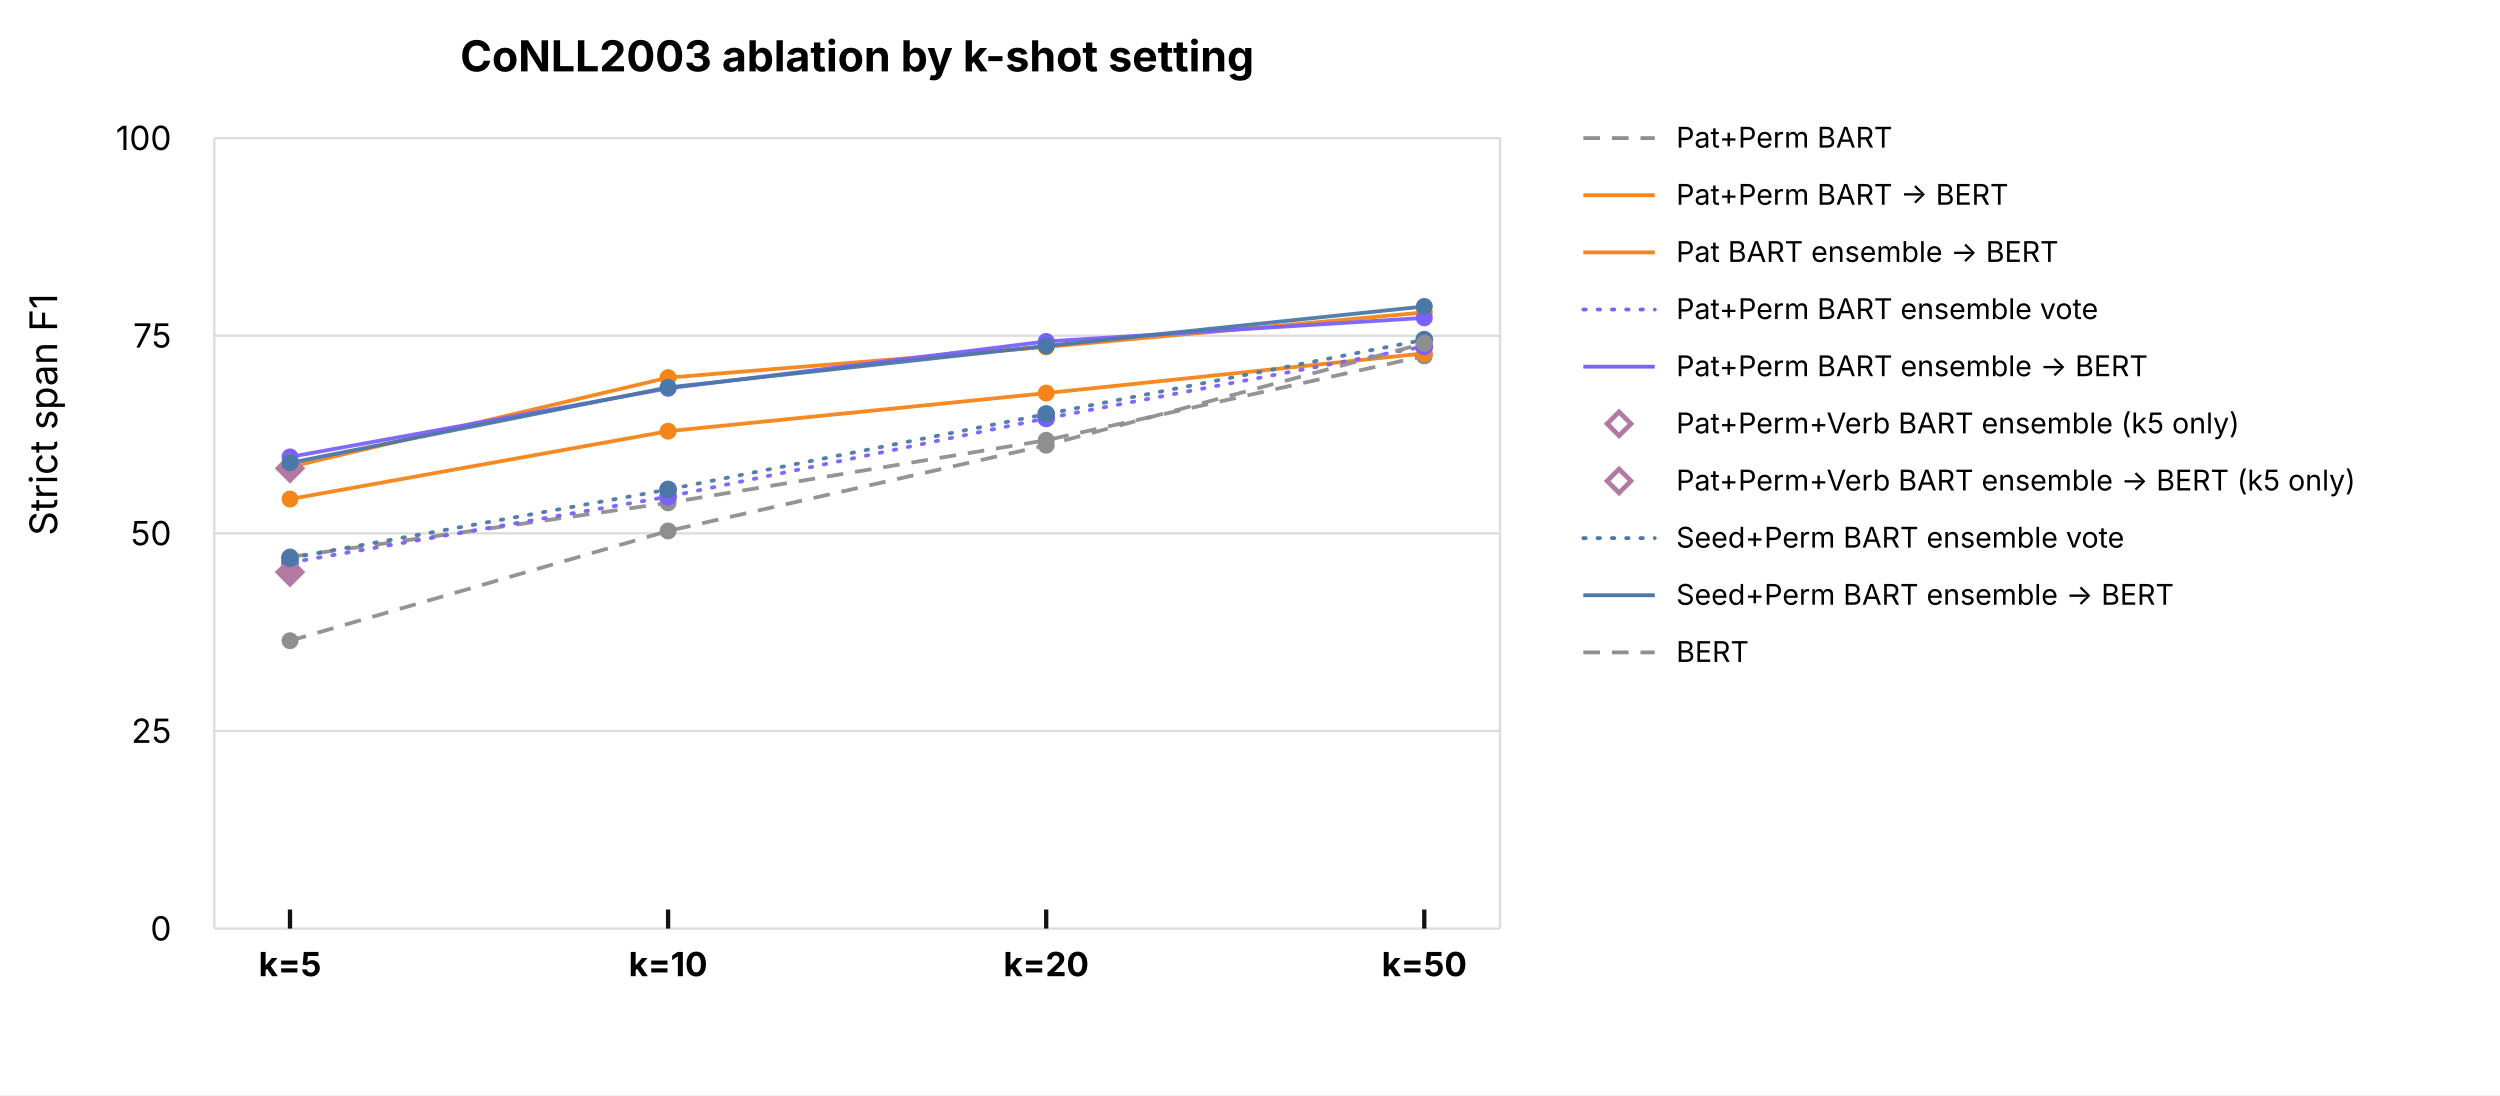
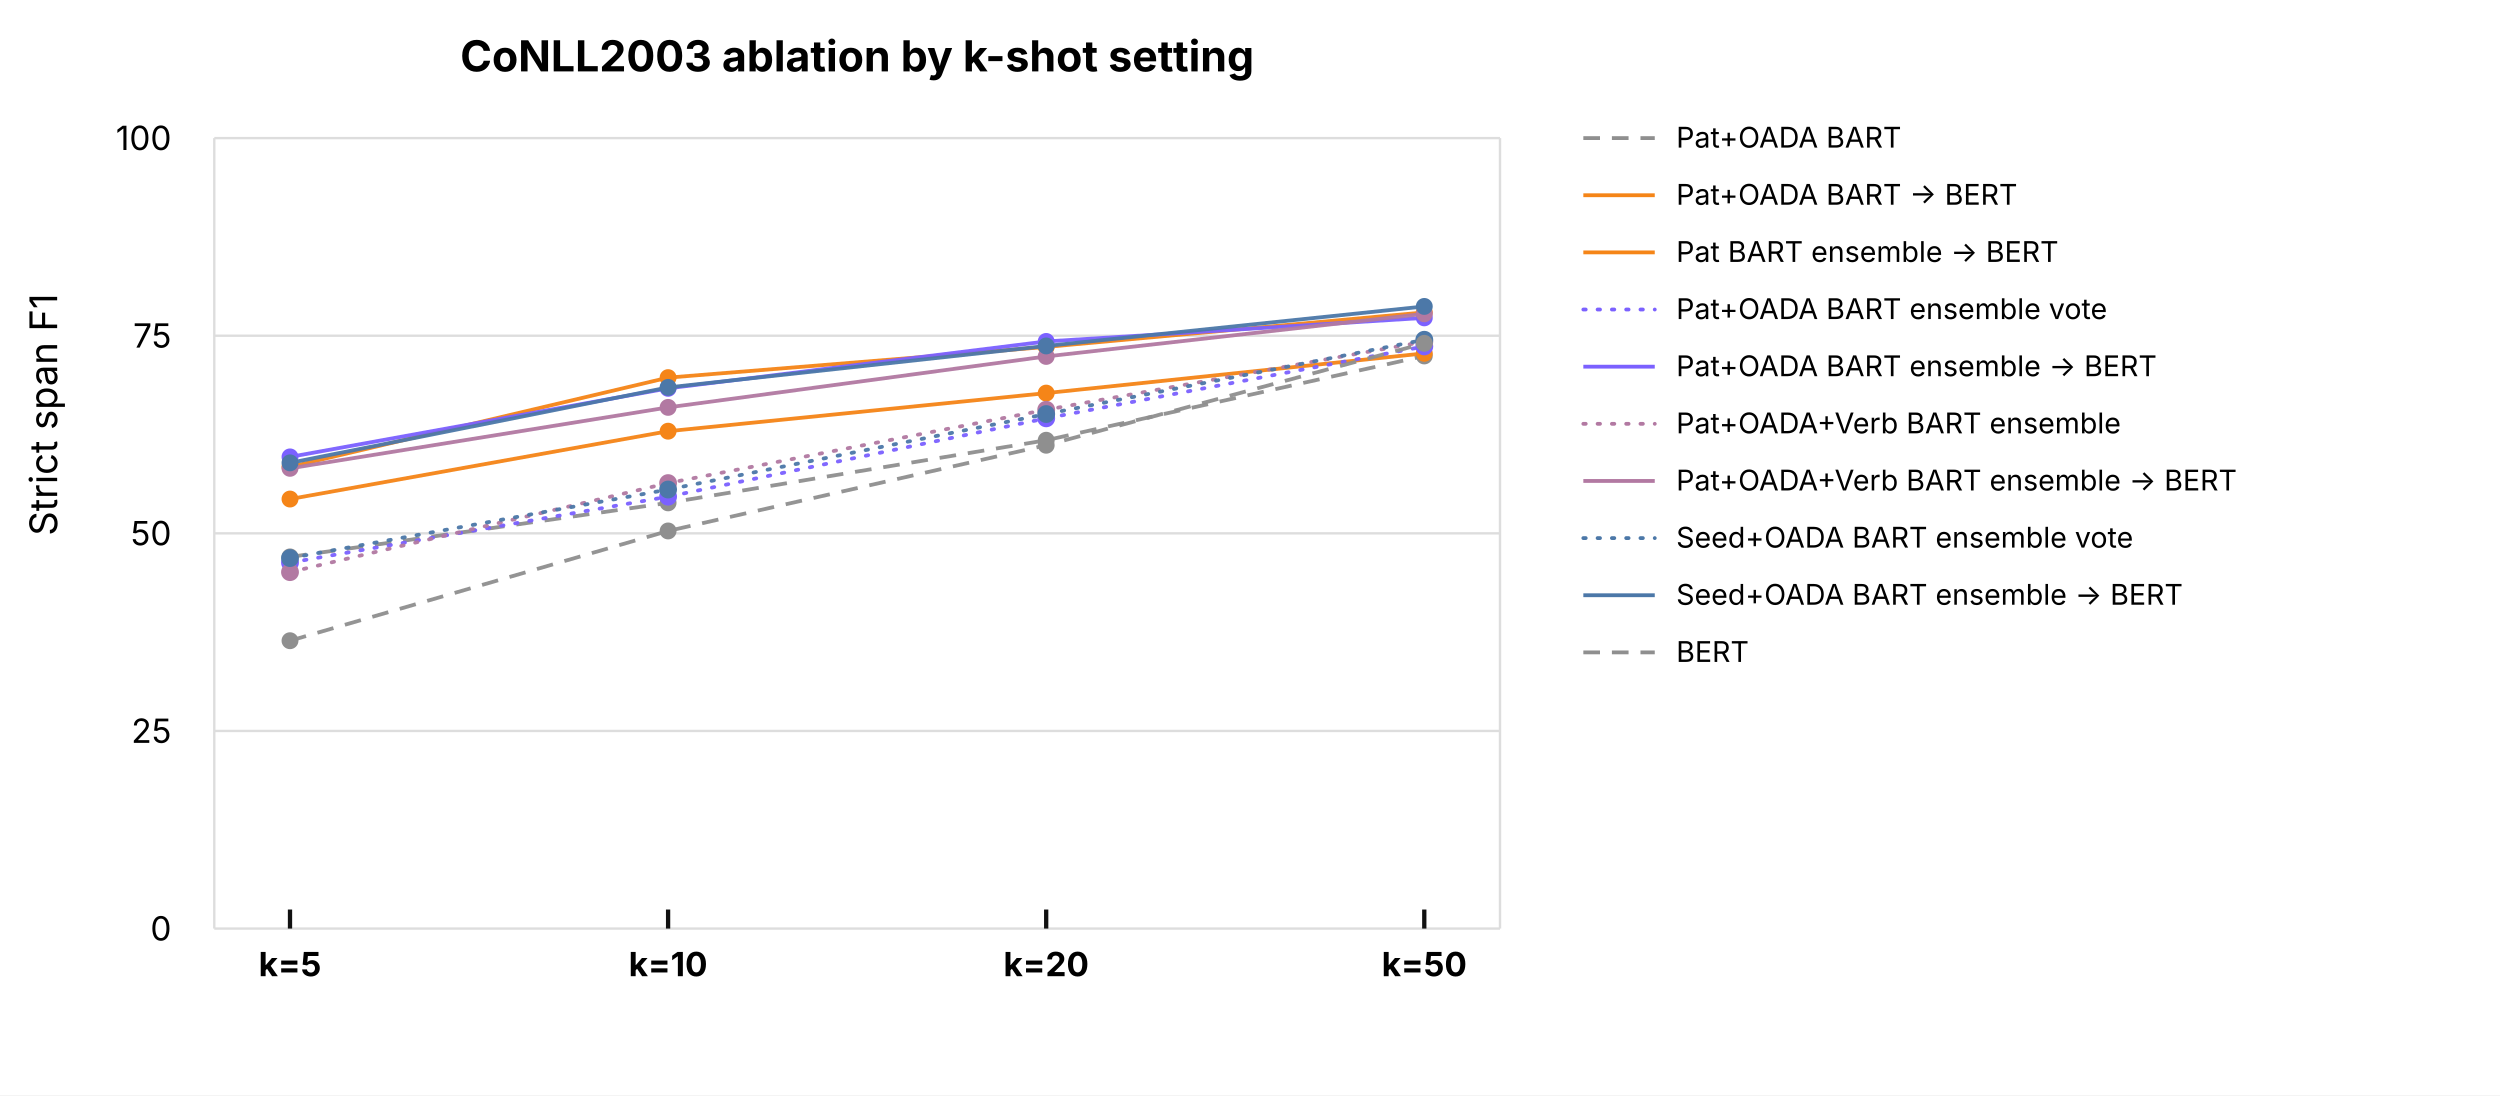
<svg xmlns="http://www.w3.org/2000/svg" width="1050" height="460" viewBox="0 0 1050 460">
  <style>text { font-family: Inter, Arial, sans-serif; }</style>
  <rect width="100%" height="100%" fill="white" />
  <text x="360.0" y="30" font-family="Inter, Arial, sans-serif" font-size="18" font-weight="700" text-anchor="middle">CoNLL2003 ablation by k-shot setting</text>
  <text x="24" y="225" font-family="Inter, Arial, sans-serif" font-size="16" transform="rotate(-90 24 225)">Strict span F1</text>
  <line x1="90" y1="390.0" x2="630" y2="390.0" stroke="#DDDDDD" stroke-width="1" />
  <text x="72" y="395.0" font-family="Inter, Arial, sans-serif" font-size="14" text-anchor="end">0</text>
  <line x1="90" y1="307.0" x2="630" y2="307.0" stroke="#DDDDDD" stroke-width="1" />
  <text x="72" y="312.0" font-family="Inter, Arial, sans-serif" font-size="14" text-anchor="end">25</text>
  <line x1="90" y1="224.0" x2="630" y2="224.0" stroke="#DDDDDD" stroke-width="1" />
  <text x="72" y="229.0" font-family="Inter, Arial, sans-serif" font-size="14" text-anchor="end">50</text>
  <line x1="90" y1="141.0" x2="630" y2="141.0" stroke="#DDDDDD" stroke-width="1" />
  <text x="72" y="146.0" font-family="Inter, Arial, sans-serif" font-size="14" text-anchor="end">75</text>
  <line x1="90" y1="58.0" x2="630" y2="58.0" stroke="#DDDDDD" stroke-width="1" />
  <text x="72" y="63.0" font-family="Inter, Arial, sans-serif" font-size="14" text-anchor="end">100</text>
  <line x1="90" y1="58" x2="90" y2="390" stroke="#DDDDDD" stroke-width="1" />
  <line x1="630" y1="58" x2="630" y2="390" stroke="#DDDDDD" stroke-width="1" />
  <line x1="121.8" y1="390" x2="121.8" y2="382" stroke="#111111" stroke-width="1.8" />
  <text x="121.8" y="410" font-family="Inter, Arial, sans-serif" font-size="14" font-weight="700" text-anchor="middle">k=5</text>
  <line x1="280.6" y1="390" x2="280.6" y2="382" stroke="#111111" stroke-width="1.8" />
  <text x="280.6" y="410" font-family="Inter, Arial, sans-serif" font-size="14" font-weight="700" text-anchor="middle">k=10</text>
  <line x1="439.4" y1="390" x2="439.4" y2="382" stroke="#111111" stroke-width="1.8" />
  <text x="439.4" y="410" font-family="Inter, Arial, sans-serif" font-size="14" font-weight="700" text-anchor="middle">k=20</text>
  <line x1="598.2" y1="390" x2="598.2" y2="382" stroke="#111111" stroke-width="1.8" />
  <text x="598.2" y="410" font-family="Inter, Arial, sans-serif" font-size="14" font-weight="700" text-anchor="middle">k=50</text>
  <path d="M 121.8 233.9 L 280.6 211.2 L 439.4 184.9 L 598.2 149.5" fill="none" stroke="#8F8F8F" stroke-width="1.6" stroke-opacity="0.95" stroke-dasharray="7 5" />
  <circle cx="121.8" cy="233.9" r="2.8" fill="#8F8F8F" stroke="#8F8F8F" stroke-width="1.5" />
  <circle cx="280.6" cy="211.2" r="2.8" fill="#8F8F8F" stroke="#8F8F8F" stroke-width="1.5" />
  <circle cx="439.4" cy="184.9" r="2.8" fill="#8F8F8F" stroke="#8F8F8F" stroke-width="1.5" />
  <circle cx="598.2" cy="149.5" r="2.8" fill="#8F8F8F" stroke="#8F8F8F" stroke-width="1.5" />
  <line x1="665" y1="58" x2="695" y2="58" stroke="#8F8F8F" stroke-width="1.6" stroke-dasharray="7 5" />
-   <text x="704" y="62" font-family="Inter, Arial, sans-serif" font-size="12">Pat+Perm BART</text>
+   <text x="704" y="62" font-family="Inter, Arial, sans-serif" font-size="12">Pat+OADA BART</text>
  <path d="M 121.8 209.6 L 280.6 181.1 L 439.4 165.1 L 598.2 148.4" fill="none" stroke="#F58518" stroke-width="1.6" stroke-opacity="0.95" />
  <circle cx="121.8" cy="209.6" r="2.8" fill="#F58518" stroke="#F58518" stroke-width="1.5" />
  <circle cx="280.6" cy="181.1" r="2.8" fill="#F58518" stroke="#F58518" stroke-width="1.5" />
  <circle cx="439.4" cy="165.1" r="2.8" fill="#F58518" stroke="#F58518" stroke-width="1.5" />
  <circle cx="598.2" cy="148.4" r="2.8" fill="#F58518" stroke="#F58518" stroke-width="1.5" />
  <line x1="665" y1="82" x2="695" y2="82" stroke="#F58518" stroke-width="1.6" />
-   <text x="704" y="86" font-family="Inter, Arial, sans-serif" font-size="12">Pat+Perm BART → BERT</text>
+   <text x="704" y="86" font-family="Inter, Arial, sans-serif" font-size="12">Pat+OADA BART → BERT</text>
  <path d="M 121.8 196.1 L 280.6 158.6 L 439.4 145.7 L 598.2 131.2" fill="none" stroke="#F58518" stroke-width="1.6" stroke-opacity="0.95" />
  <circle cx="121.8" cy="196.1" r="2.8" fill="#F58518" stroke="#F58518" stroke-width="1.5" />
  <circle cx="280.6" cy="158.6" r="2.8" fill="#F58518" stroke="#F58518" stroke-width="1.5" />
  <circle cx="439.4" cy="145.7" r="2.8" fill="#F58518" stroke="#F58518" stroke-width="1.5" />
  <circle cx="598.2" cy="131.2" r="2.8" fill="#F58518" stroke="#F58518" stroke-width="1.5" />
  <line x1="665" y1="106" x2="695" y2="106" stroke="#F58518" stroke-width="1.6" />
  <text x="704" y="110" font-family="Inter, Arial, sans-serif" font-size="12">Pat BART ensemble → BERT</text>
  <path d="M 121.8 236.3 L 280.6 208.6 L 439.4 175.7 L 598.2 145.5" fill="none" stroke="#7B61FF" stroke-width="1.6" stroke-opacity="0.95" stroke-dasharray="1 5" stroke-linecap="round" />
  <circle cx="121.8" cy="236.3" r="3.0" fill="#7B61FF" stroke="#7B61FF" stroke-width="1.5" />
  <circle cx="280.6" cy="208.6" r="3.0" fill="#7B61FF" stroke="#7B61FF" stroke-width="1.5" />
  <circle cx="439.4" cy="175.7" r="3.0" fill="#7B61FF" stroke="#7B61FF" stroke-width="1.5" />
  <circle cx="598.2" cy="145.5" r="3.0" fill="#7B61FF" stroke="#7B61FF" stroke-width="1.5" />
  <line x1="665" y1="130" x2="695" y2="130" stroke="#7B61FF" stroke-width="1.6" stroke-dasharray="1 5" stroke-linecap="round" />
-   <text x="704" y="134" font-family="Inter, Arial, sans-serif" font-size="12">Pat+Perm BART ensemble vote</text>
+   <text x="704" y="134" font-family="Inter, Arial, sans-serif" font-size="12">Pat+OADA BART ensemble vote</text>
  <path d="M 121.8 191.9 L 280.6 163.1 L 439.4 143.4 L 598.2 133.5" fill="none" stroke="#7B61FF" stroke-width="1.6" stroke-opacity="0.95" />
  <circle cx="121.8" cy="191.9" r="2.8" fill="#7B61FF" stroke="#7B61FF" stroke-width="1.5" />
  <circle cx="280.6" cy="163.1" r="2.8" fill="#7B61FF" stroke="#7B61FF" stroke-width="1.5" />
  <circle cx="439.4" cy="143.4" r="2.8" fill="#7B61FF" stroke="#7B61FF" stroke-width="1.5" />
  <circle cx="598.2" cy="133.5" r="2.8" fill="#7B61FF" stroke="#7B61FF" stroke-width="1.5" />
  <line x1="665" y1="154" x2="695" y2="154" stroke="#7B61FF" stroke-width="1.6" />
-   <text x="704" y="158" font-family="Inter, Arial, sans-serif" font-size="12">Pat+Perm BART ensemble → BERT</text>
-   <polygon points="121.8,235.3 126.8,240.3 121.8,245.3 116.8,240.3" fill="#B279A2" stroke="#B279A2" stroke-width="2" />
-   <polygon points="680,173 685,178 680,183 675,178" fill="white" stroke="#B279A2" stroke-width="2" />
-   <text x="704" y="182" font-family="Inter, Arial, sans-serif" font-size="12">Pat+Perm+Verb BART ensemble (k5 only)</text>
-   <polygon points="121.8,191.7 126.8,196.7 121.8,201.7 116.8,196.7" fill="#B279A2" stroke="#B279A2" stroke-width="2" />
-   <polygon points="680,197 685,202 680,207 675,202" fill="white" stroke="#B279A2" stroke-width="2" />
-   <text x="704" y="206" font-family="Inter, Arial, sans-serif" font-size="12">Pat+Perm+Verb BART ensemble → BERT (k5 only)</text>
+   <text x="704" y="158" font-family="Inter, Arial, sans-serif" font-size="12">Pat+OADA BART ensemble → BERT</text>
+   <path d="M 121.8 240.3 L 280.6 202.9 L 439.4 172.1 L 598.2 143.5" fill="none" stroke="#B279A2" stroke-width="1.6" stroke-opacity="0.95" stroke-dasharray="1 5" stroke-linecap="round" />
+   <circle cx="121.8" cy="240.3" r="3.0" fill="#B279A2" stroke="#B279A2" stroke-width="1.5" />
+   <circle cx="280.6" cy="202.9" r="3.0" fill="#B279A2" stroke="#B279A2" stroke-width="1.5" />
+   <circle cx="439.4" cy="172.1" r="3.0" fill="#B279A2" stroke="#B279A2" stroke-width="1.5" />
+   <circle cx="598.2" cy="143.5" r="3.0" fill="#B279A2" stroke="#B279A2" stroke-width="1.5" />
+   <line x1="665" y1="178" x2="695" y2="178" stroke="#B279A2" stroke-width="1.6" stroke-dasharray="1 5" stroke-linecap="round" />
+   <text x="704" y="182" font-family="Inter, Arial, sans-serif" font-size="12">Pat+OADA+Verb BART ensemble</text>
+   <path d="M 121.8 196.7 L 280.6 171.1 L 439.4 149.7 L 598.2 131.8" fill="none" stroke="#B279A2" stroke-width="1.6" stroke-opacity="0.95" />
+   <circle cx="121.8" cy="196.7" r="2.8" fill="#B279A2" stroke="#B279A2" stroke-width="1.5" />
+   <circle cx="280.6" cy="171.1" r="2.8" fill="#B279A2" stroke="#B279A2" stroke-width="1.5" />
+   <circle cx="439.4" cy="149.7" r="2.8" fill="#B279A2" stroke="#B279A2" stroke-width="1.5" />
+   <circle cx="598.2" cy="131.8" r="2.8" fill="#B279A2" stroke="#B279A2" stroke-width="1.5" />
+   <line x1="665" y1="202" x2="695" y2="202" stroke="#B279A2" stroke-width="1.6" />
+   <text x="704" y="206" font-family="Inter, Arial, sans-serif" font-size="12">Pat+OADA+Verb BART ensemble → BERT</text>
  <path d="M 121.8 234.4 L 280.6 205.6 L 439.4 173.9 L 598.2 142.7" fill="none" stroke="#4C78A8" stroke-width="1.6" stroke-opacity="0.95" stroke-dasharray="1 5" stroke-linecap="round" />
  <circle cx="121.8" cy="234.4" r="3.0" fill="#4C78A8" stroke="#4C78A8" stroke-width="1.5" />
  <circle cx="280.6" cy="205.6" r="3.0" fill="#4C78A8" stroke="#4C78A8" stroke-width="1.5" />
  <circle cx="439.4" cy="173.9" r="3.0" fill="#4C78A8" stroke="#4C78A8" stroke-width="1.5" />
  <circle cx="598.2" cy="142.7" r="3.0" fill="#4C78A8" stroke="#4C78A8" stroke-width="1.5" />
  <line x1="665" y1="226" x2="695" y2="226" stroke="#4C78A8" stroke-width="1.6" stroke-dasharray="1 5" stroke-linecap="round" />
-   <text x="704" y="230" font-family="Inter, Arial, sans-serif" font-size="12">Seed+Perm BART ensemble vote</text>
+   <text x="704" y="230" font-family="Inter, Arial, sans-serif" font-size="12">Seed+OADA BART ensemble vote</text>
  <path d="M 121.8 194.4 L 280.6 162.7 L 439.4 145.3 L 598.2 128.7" fill="none" stroke="#4C78A8" stroke-width="1.6" stroke-opacity="0.95" />
  <circle cx="121.8" cy="194.4" r="2.8" fill="#4C78A8" stroke="#4C78A8" stroke-width="1.5" />
  <circle cx="280.6" cy="162.7" r="2.8" fill="#4C78A8" stroke="#4C78A8" stroke-width="1.5" />
  <circle cx="439.4" cy="145.3" r="2.8" fill="#4C78A8" stroke="#4C78A8" stroke-width="1.5" />
  <circle cx="598.2" cy="128.7" r="2.8" fill="#4C78A8" stroke="#4C78A8" stroke-width="1.5" />
  <line x1="665" y1="250" x2="695" y2="250" stroke="#4C78A8" stroke-width="1.6" />
-   <text x="704" y="254" font-family="Inter, Arial, sans-serif" font-size="12">Seed+Perm BART ensemble → BERT</text>
+   <text x="704" y="254" font-family="Inter, Arial, sans-serif" font-size="12">Seed+OADA BART ensemble → BERT</text>
  <path d="M 121.8 269.1 L 280.6 223.0 L 439.4 187.0 L 598.2 144.2" fill="none" stroke="#8F8F8F" stroke-width="1.6" stroke-opacity="0.95" stroke-dasharray="7 5" />
  <circle cx="121.8" cy="269.1" r="2.8" fill="#8F8F8F" stroke="#8F8F8F" stroke-width="1.5" />
  <circle cx="280.6" cy="223.0" r="2.8" fill="#8F8F8F" stroke="#8F8F8F" stroke-width="1.5" />
  <circle cx="439.4" cy="187.0" r="2.8" fill="#8F8F8F" stroke="#8F8F8F" stroke-width="1.5" />
  <circle cx="598.2" cy="144.2" r="2.8" fill="#8F8F8F" stroke="#8F8F8F" stroke-width="1.5" />
  <line x1="665" y1="274" x2="695" y2="274" stroke="#8F8F8F" stroke-width="1.6" stroke-dasharray="7 5" />
  <text x="704" y="278" font-family="Inter, Arial, sans-serif" font-size="12">BERT</text>
</svg>
